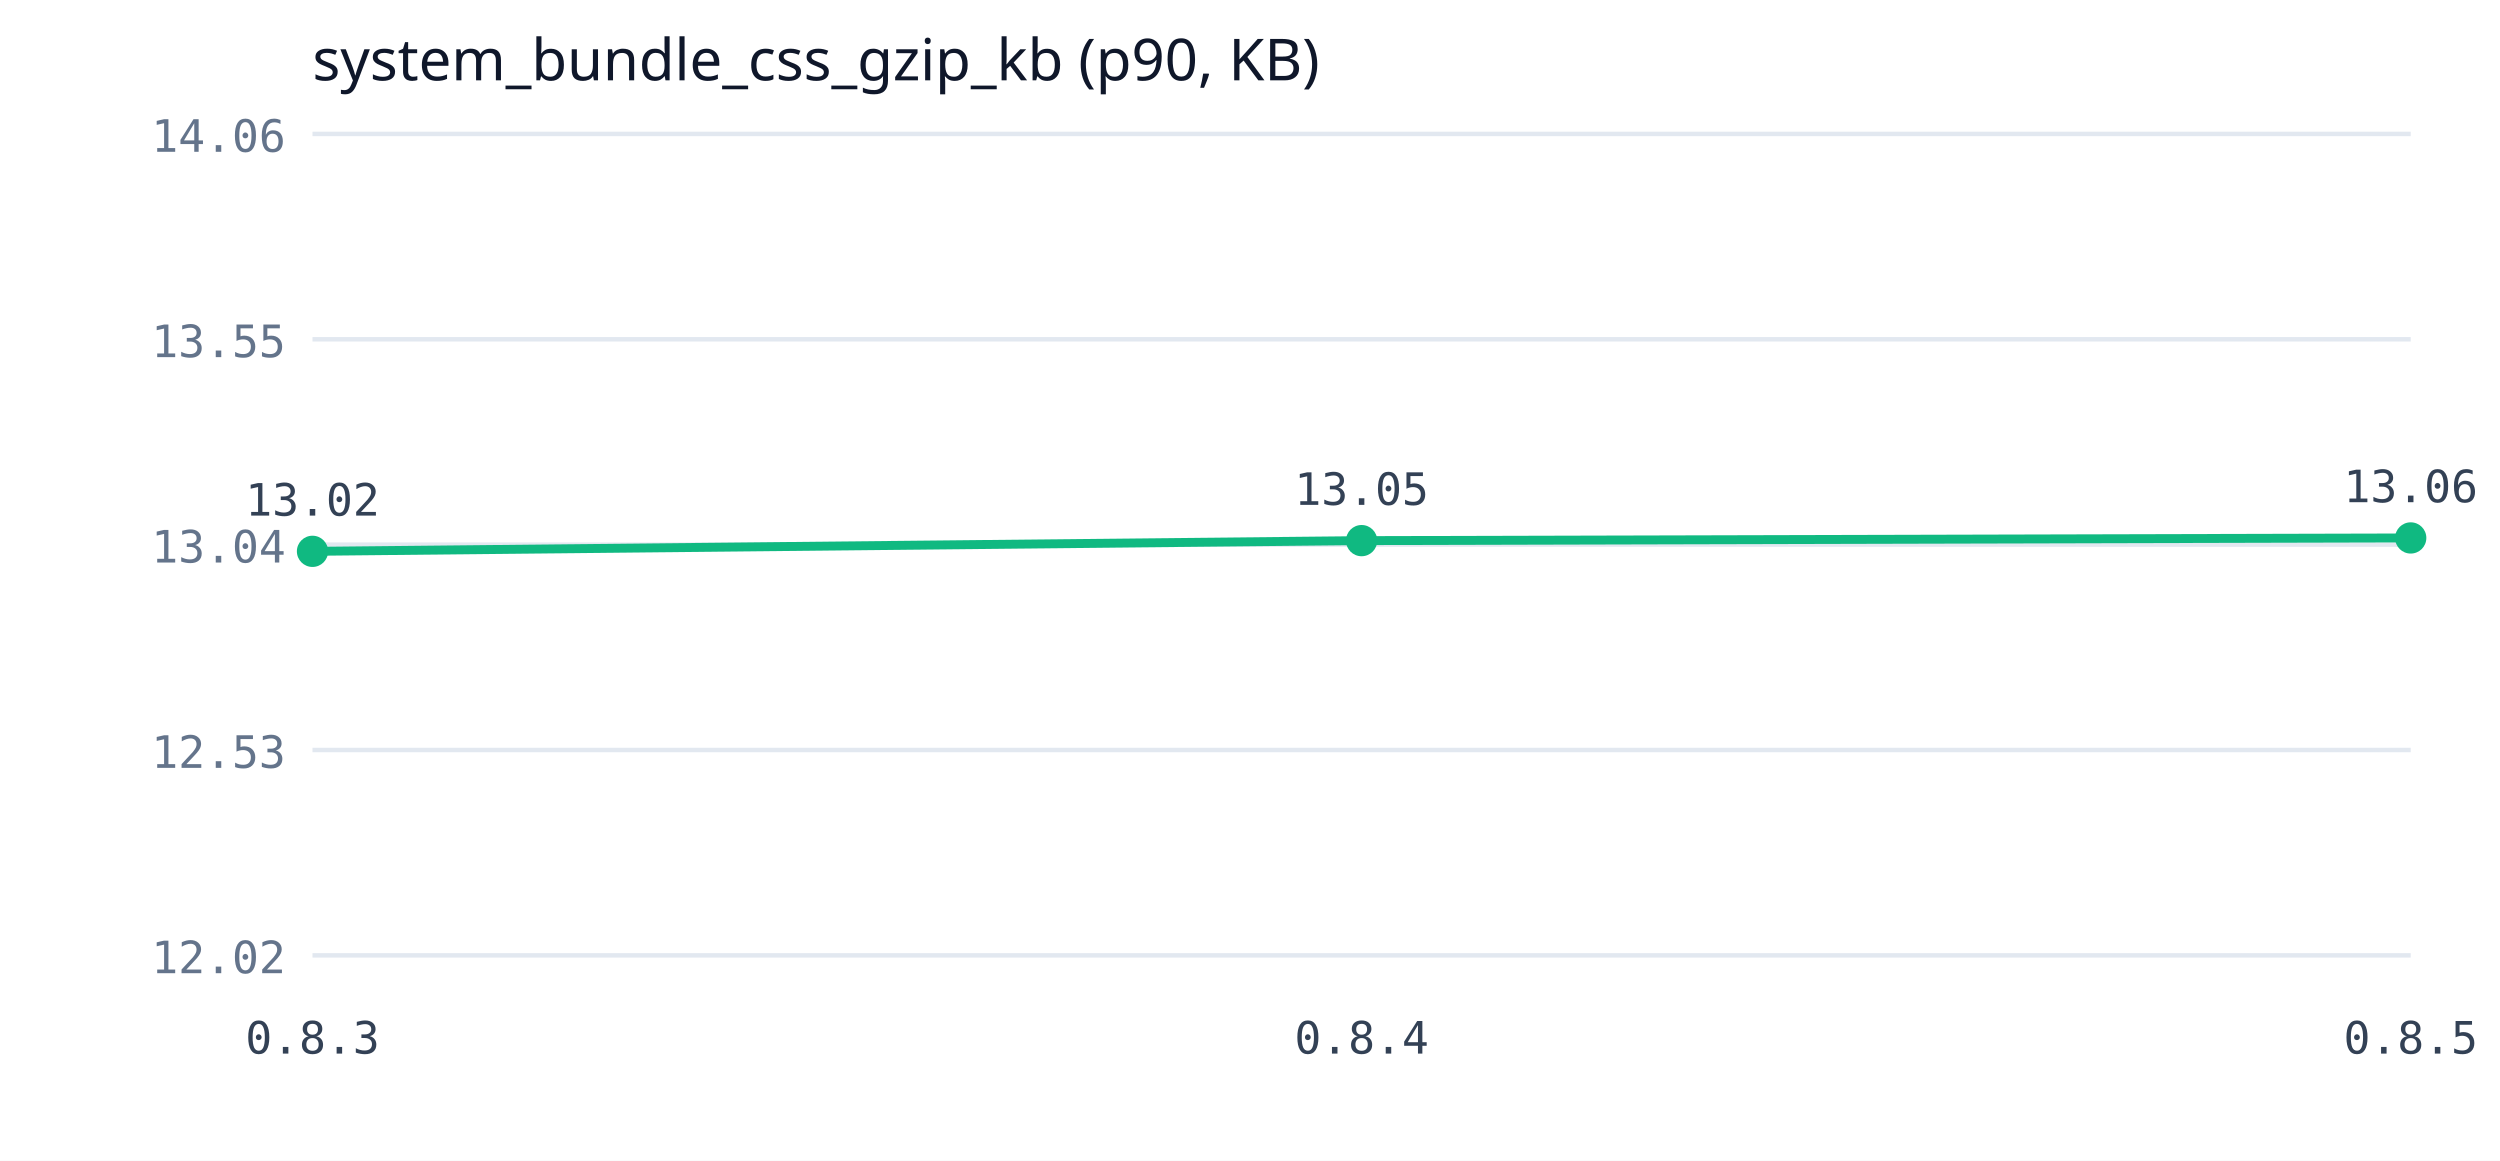
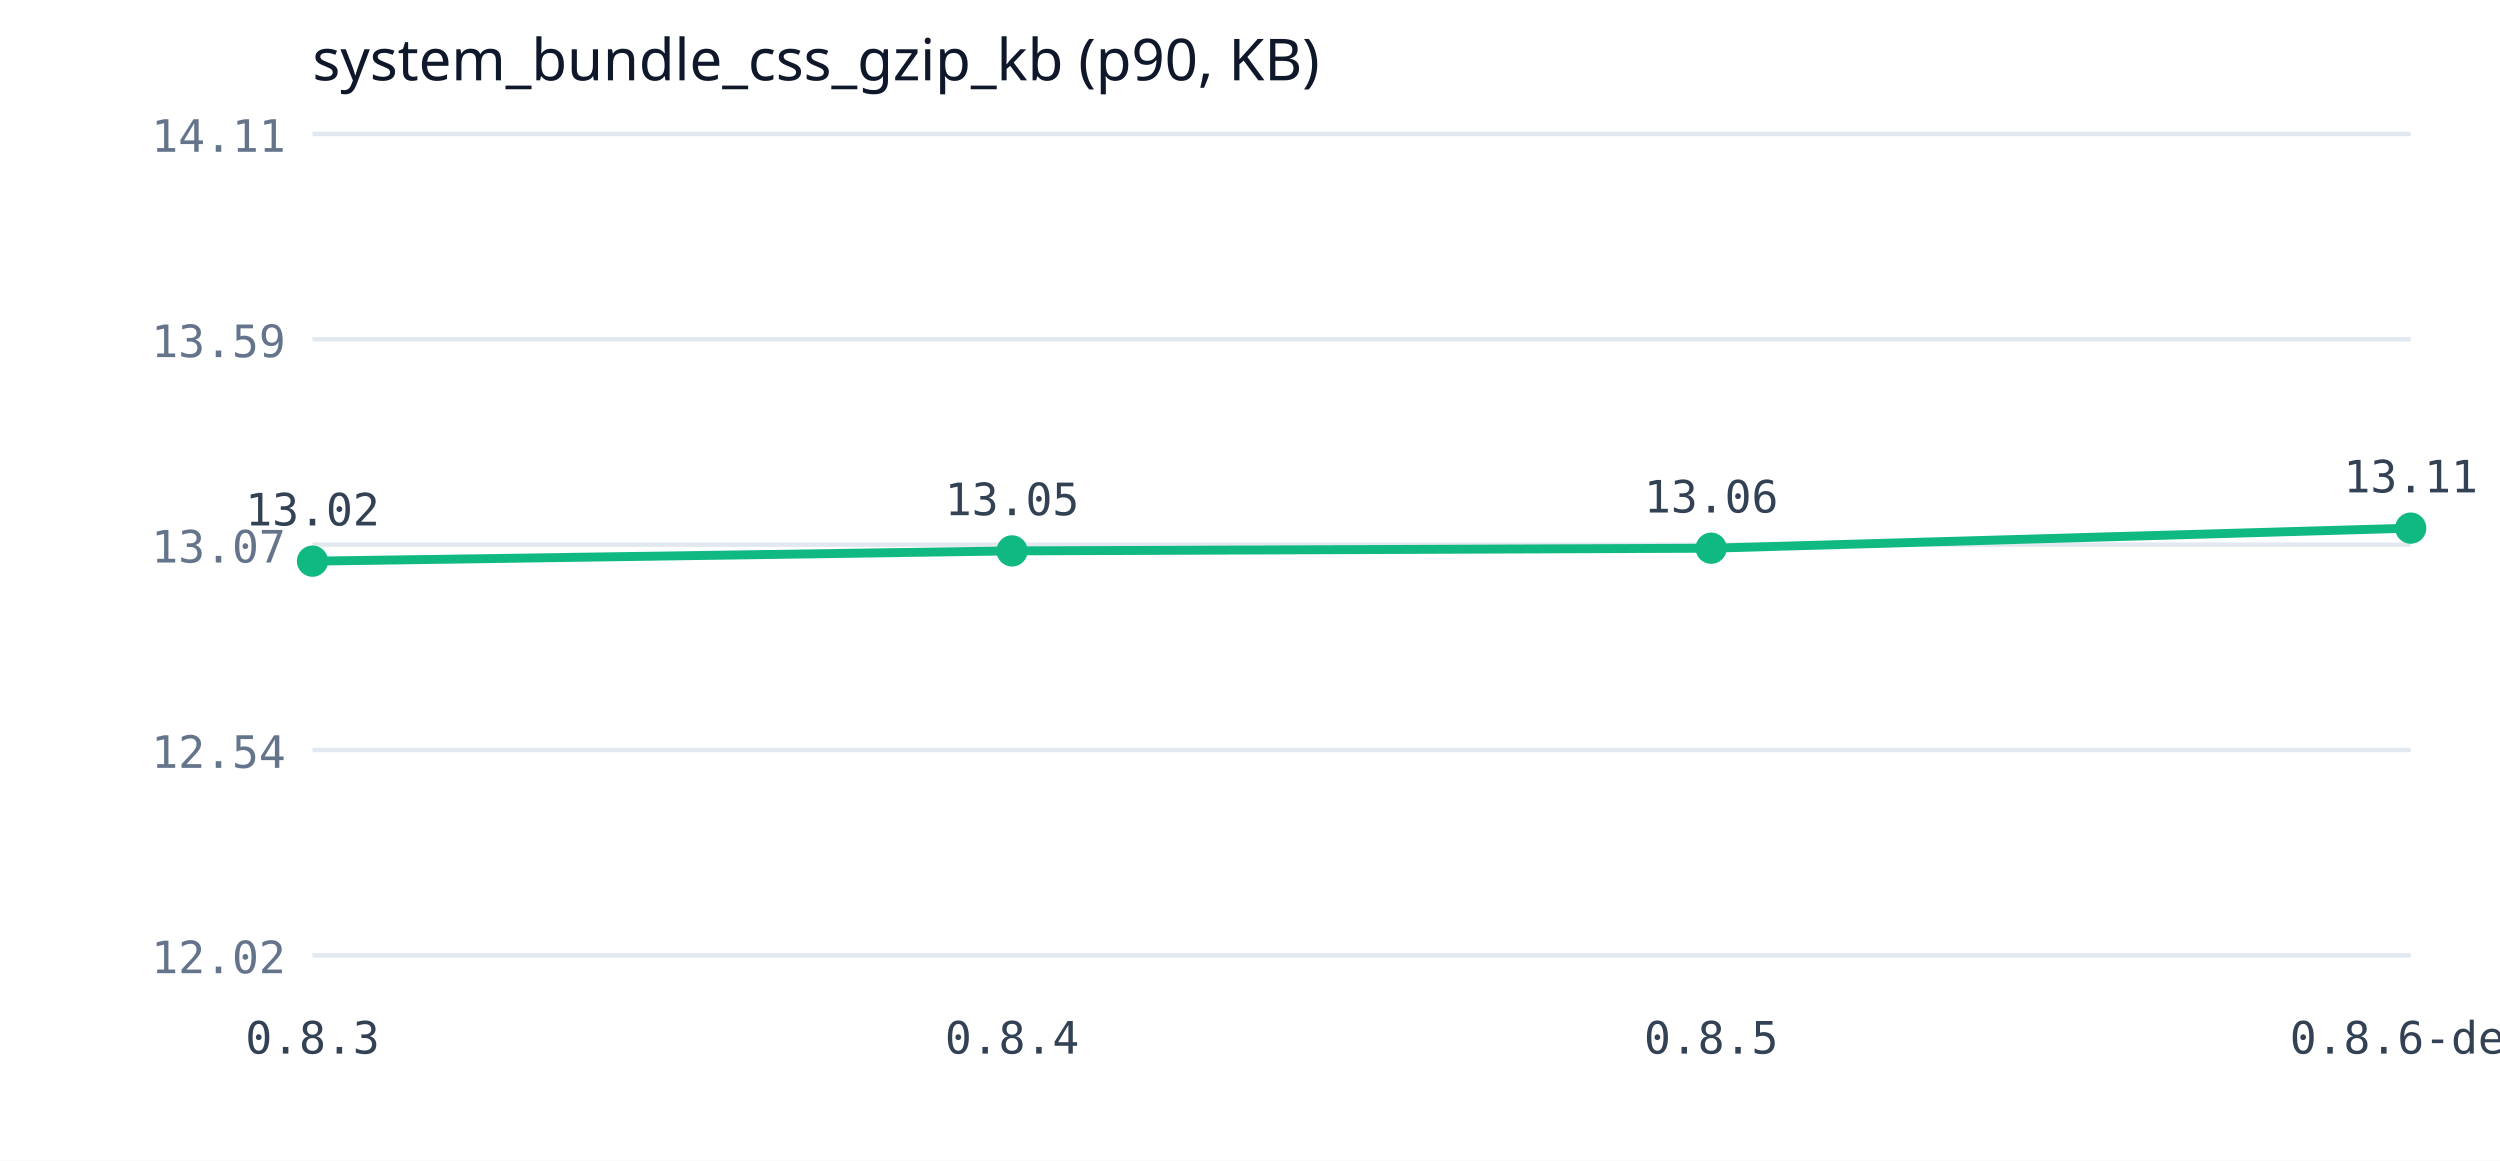
<svg xmlns="http://www.w3.org/2000/svg" width="560" height="260" viewBox="0 0 560 260">
  <rect width="560" height="260" fill="#ffffff" />
  <text x="70" y="18" font-family="Segoe UI" font-size="13" fill="#0f172a">system_bundle_css_gzip_kb (p90, KB)</text>
  <line x1="70" y1="214" x2="540" y2="214" stroke="#e2e8f0" stroke-width="1" />
  <text x="64" y="218" font-family="Consolas" font-size="10" fill="#64748b" text-anchor="end">12.02</text>
  <line x1="70" y1="168" x2="540" y2="168" stroke="#e2e8f0" stroke-width="1" />
-   <text x="64" y="172" font-family="Consolas" font-size="10" fill="#64748b" text-anchor="end">12.53</text>
+   <text x="64" y="172" font-family="Consolas" font-size="10" fill="#64748b" text-anchor="end">12.54</text>
  <line x1="70" y1="122" x2="540" y2="122" stroke="#e2e8f0" stroke-width="1" />
-   <text x="64" y="126" font-family="Consolas" font-size="10" fill="#64748b" text-anchor="end">13.04</text>
+   <text x="64" y="126" font-family="Consolas" font-size="10" fill="#64748b" text-anchor="end">13.07</text>
  <line x1="70" y1="76" x2="540" y2="76" stroke="#e2e8f0" stroke-width="1" />
-   <text x="64" y="80" font-family="Consolas" font-size="10" fill="#64748b" text-anchor="end">13.55</text>
+   <text x="64" y="80" font-family="Consolas" font-size="10" fill="#64748b" text-anchor="end">13.59</text>
  <line x1="70" y1="30" x2="540" y2="30" stroke="#e2e8f0" stroke-width="1" />
-   <text x="64" y="34" font-family="Consolas" font-size="10" fill="#64748b" text-anchor="end">14.06</text>
-   <polyline points="70,123.5 305,121.1 540,120.5" fill="none" stroke="#10b981" stroke-width="2" />
-   <circle cx="70" cy="123.5" r="3.5" fill="#10b981" />
-   <text x="70" y="115.5" font-family="Consolas" font-size="10" fill="#334155" text-anchor="middle">13.02</text>
+   <text x="64" y="34" font-family="Consolas" font-size="10" fill="#64748b" text-anchor="end">14.11</text>
+   <polyline points="70,125.7 226.7,123.4 383.3,122.8 540,118.3" fill="none" stroke="#10b981" stroke-width="2" />
+   <circle cx="70" cy="125.7" r="3.5" fill="#10b981" />
+   <text x="70" y="117.7" font-family="Consolas" font-size="10" fill="#334155" text-anchor="middle">13.02</text>
  <text x="70" y="236" font-family="Consolas" font-size="10" fill="#334155" text-anchor="middle">0.8.3</text>
-   <circle cx="305" cy="121.1" r="3.5" fill="#10b981" />
-   <text x="305" y="113.1" font-family="Consolas" font-size="10" fill="#334155" text-anchor="middle">13.05</text>
-   <text x="305" y="236" font-family="Consolas" font-size="10" fill="#334155" text-anchor="middle">0.8.4</text>
-   <circle cx="540" cy="120.5" r="3.5" fill="#10b981" />
-   <text x="540" y="112.5" font-family="Consolas" font-size="10" fill="#334155" text-anchor="middle">13.06</text>
-   <text x="540" y="236" font-family="Consolas" font-size="10" fill="#334155" text-anchor="middle">0.8.5</text>
+   <circle cx="226.7" cy="123.4" r="3.5" fill="#10b981" />
+   <text x="226.7" y="115.4" font-family="Consolas" font-size="10" fill="#334155" text-anchor="middle">13.05</text>
+   <text x="226.7" y="236" font-family="Consolas" font-size="10" fill="#334155" text-anchor="middle">0.8.4</text>
+   <circle cx="383.3" cy="122.8" r="3.5" fill="#10b981" />
+   <text x="383.3" y="114.8" font-family="Consolas" font-size="10" fill="#334155" text-anchor="middle">13.06</text>
+   <text x="383.3" y="236" font-family="Consolas" font-size="10" fill="#334155" text-anchor="middle">0.8.5</text>
+   <circle cx="540" cy="118.3" r="3.5" fill="#10b981" />
+   <text x="540" y="110.3" font-family="Consolas" font-size="10" fill="#334155" text-anchor="middle">13.11</text>
+   <text x="540" y="236" font-family="Consolas" font-size="10" fill="#334155" text-anchor="middle">0.8.6-dev</text>
</svg>
